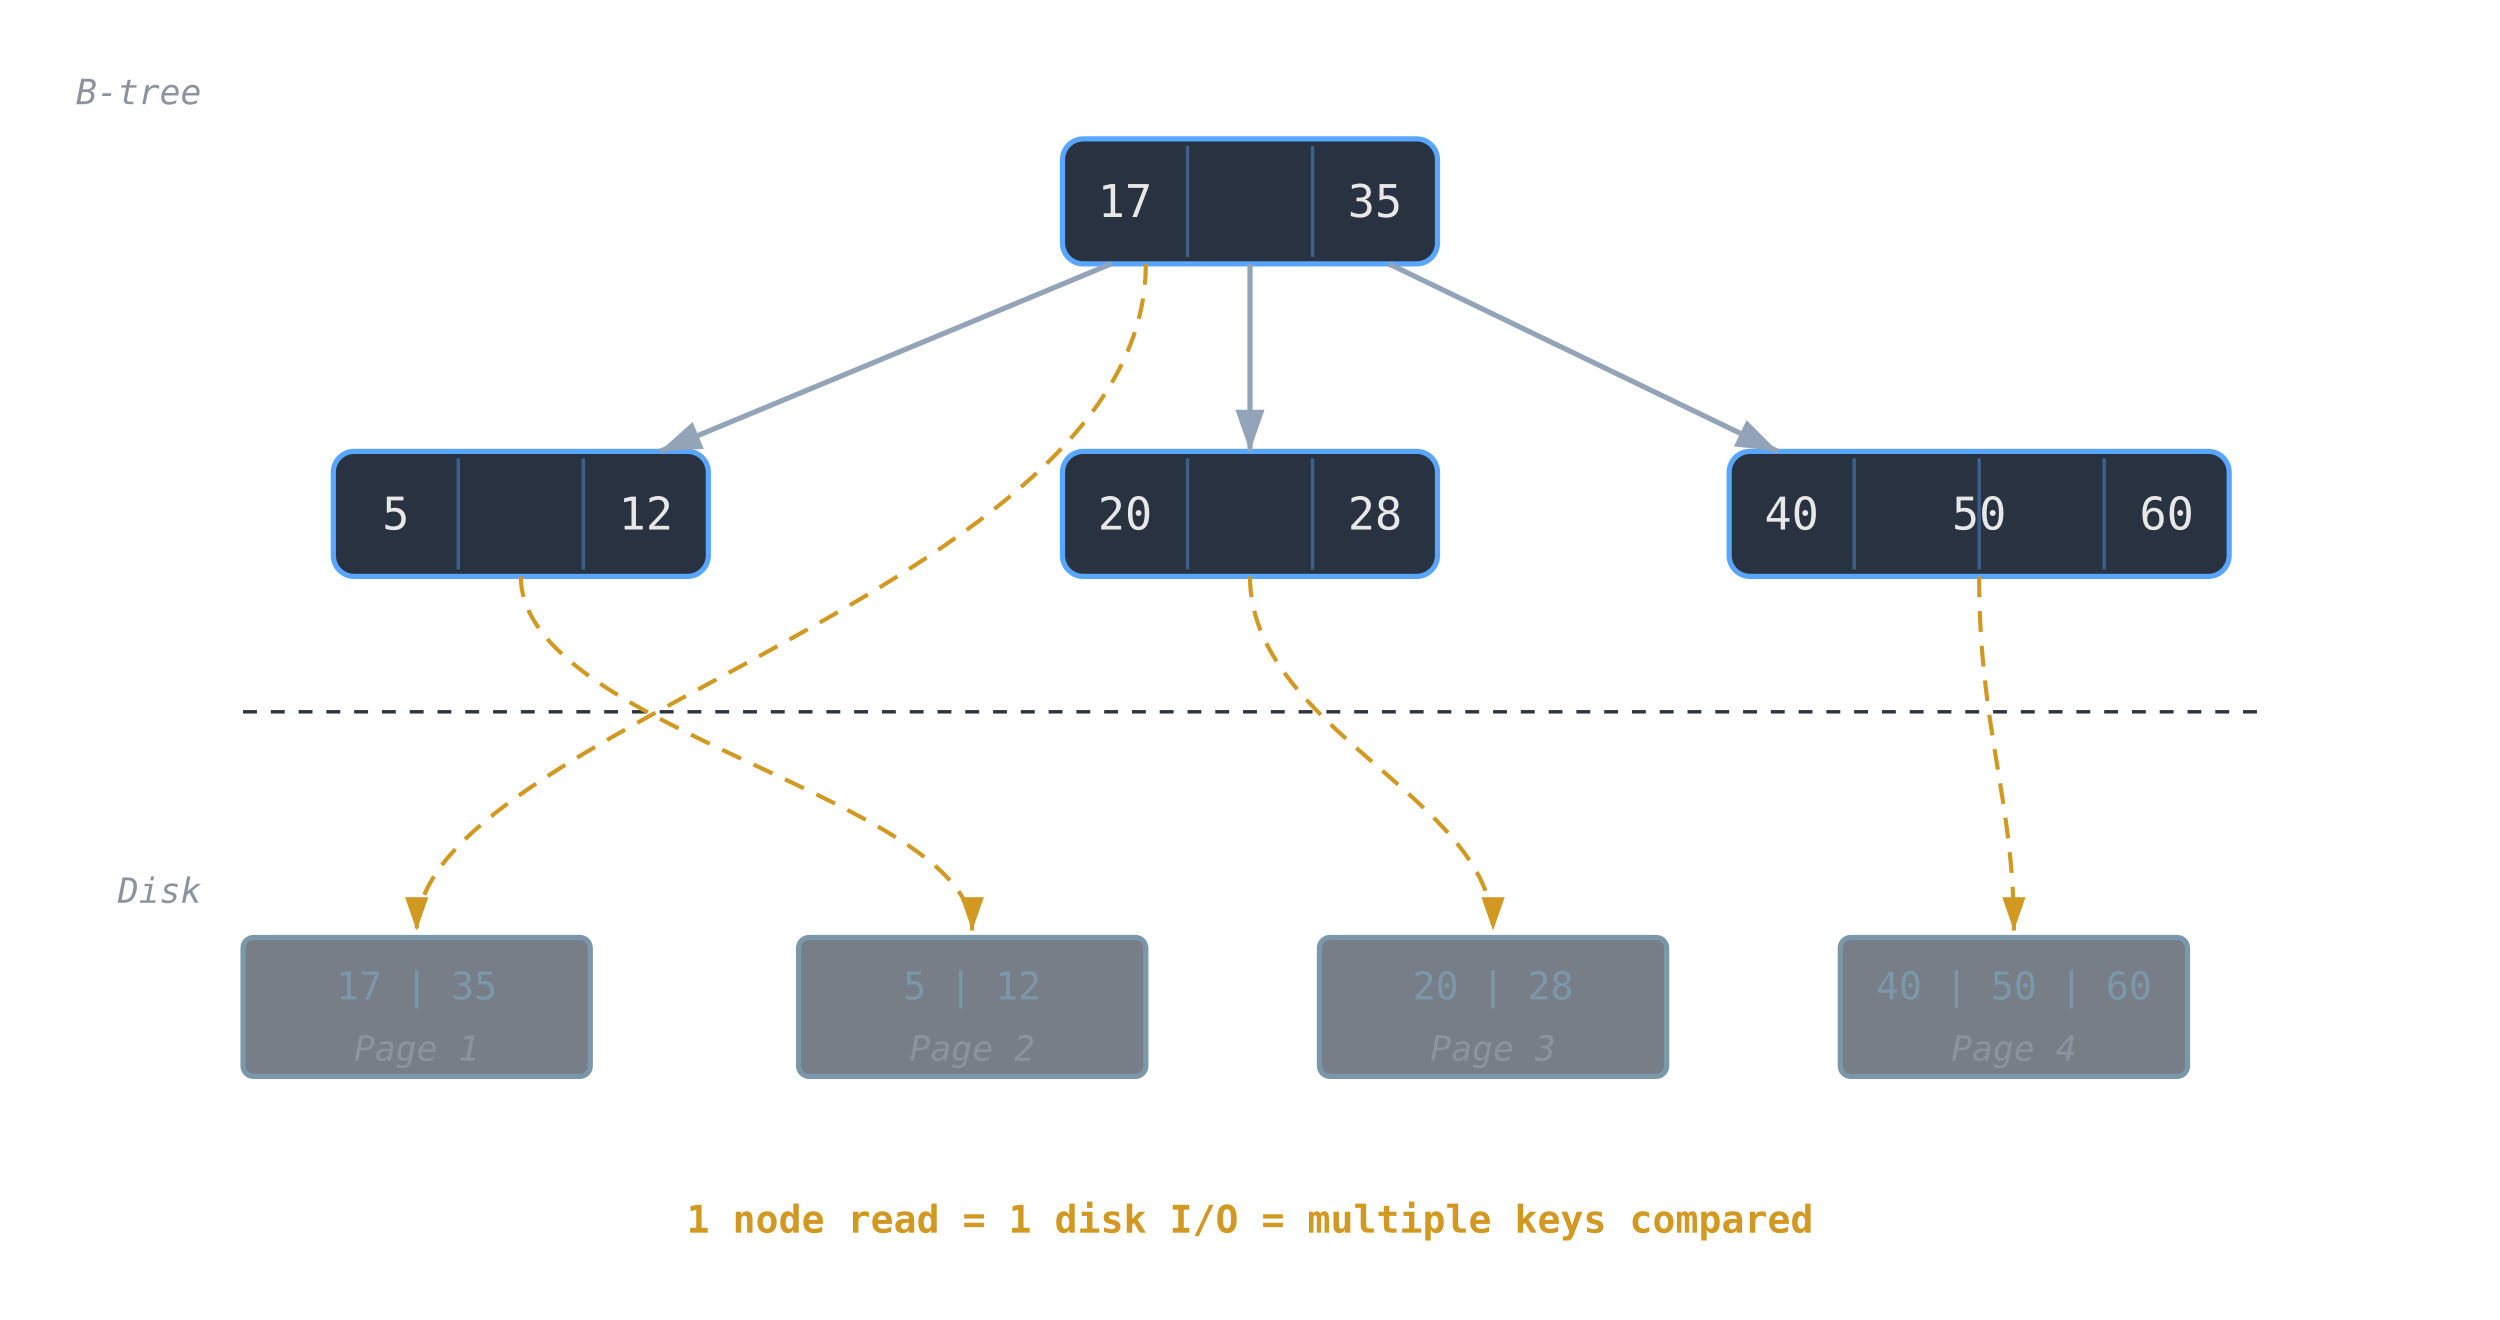
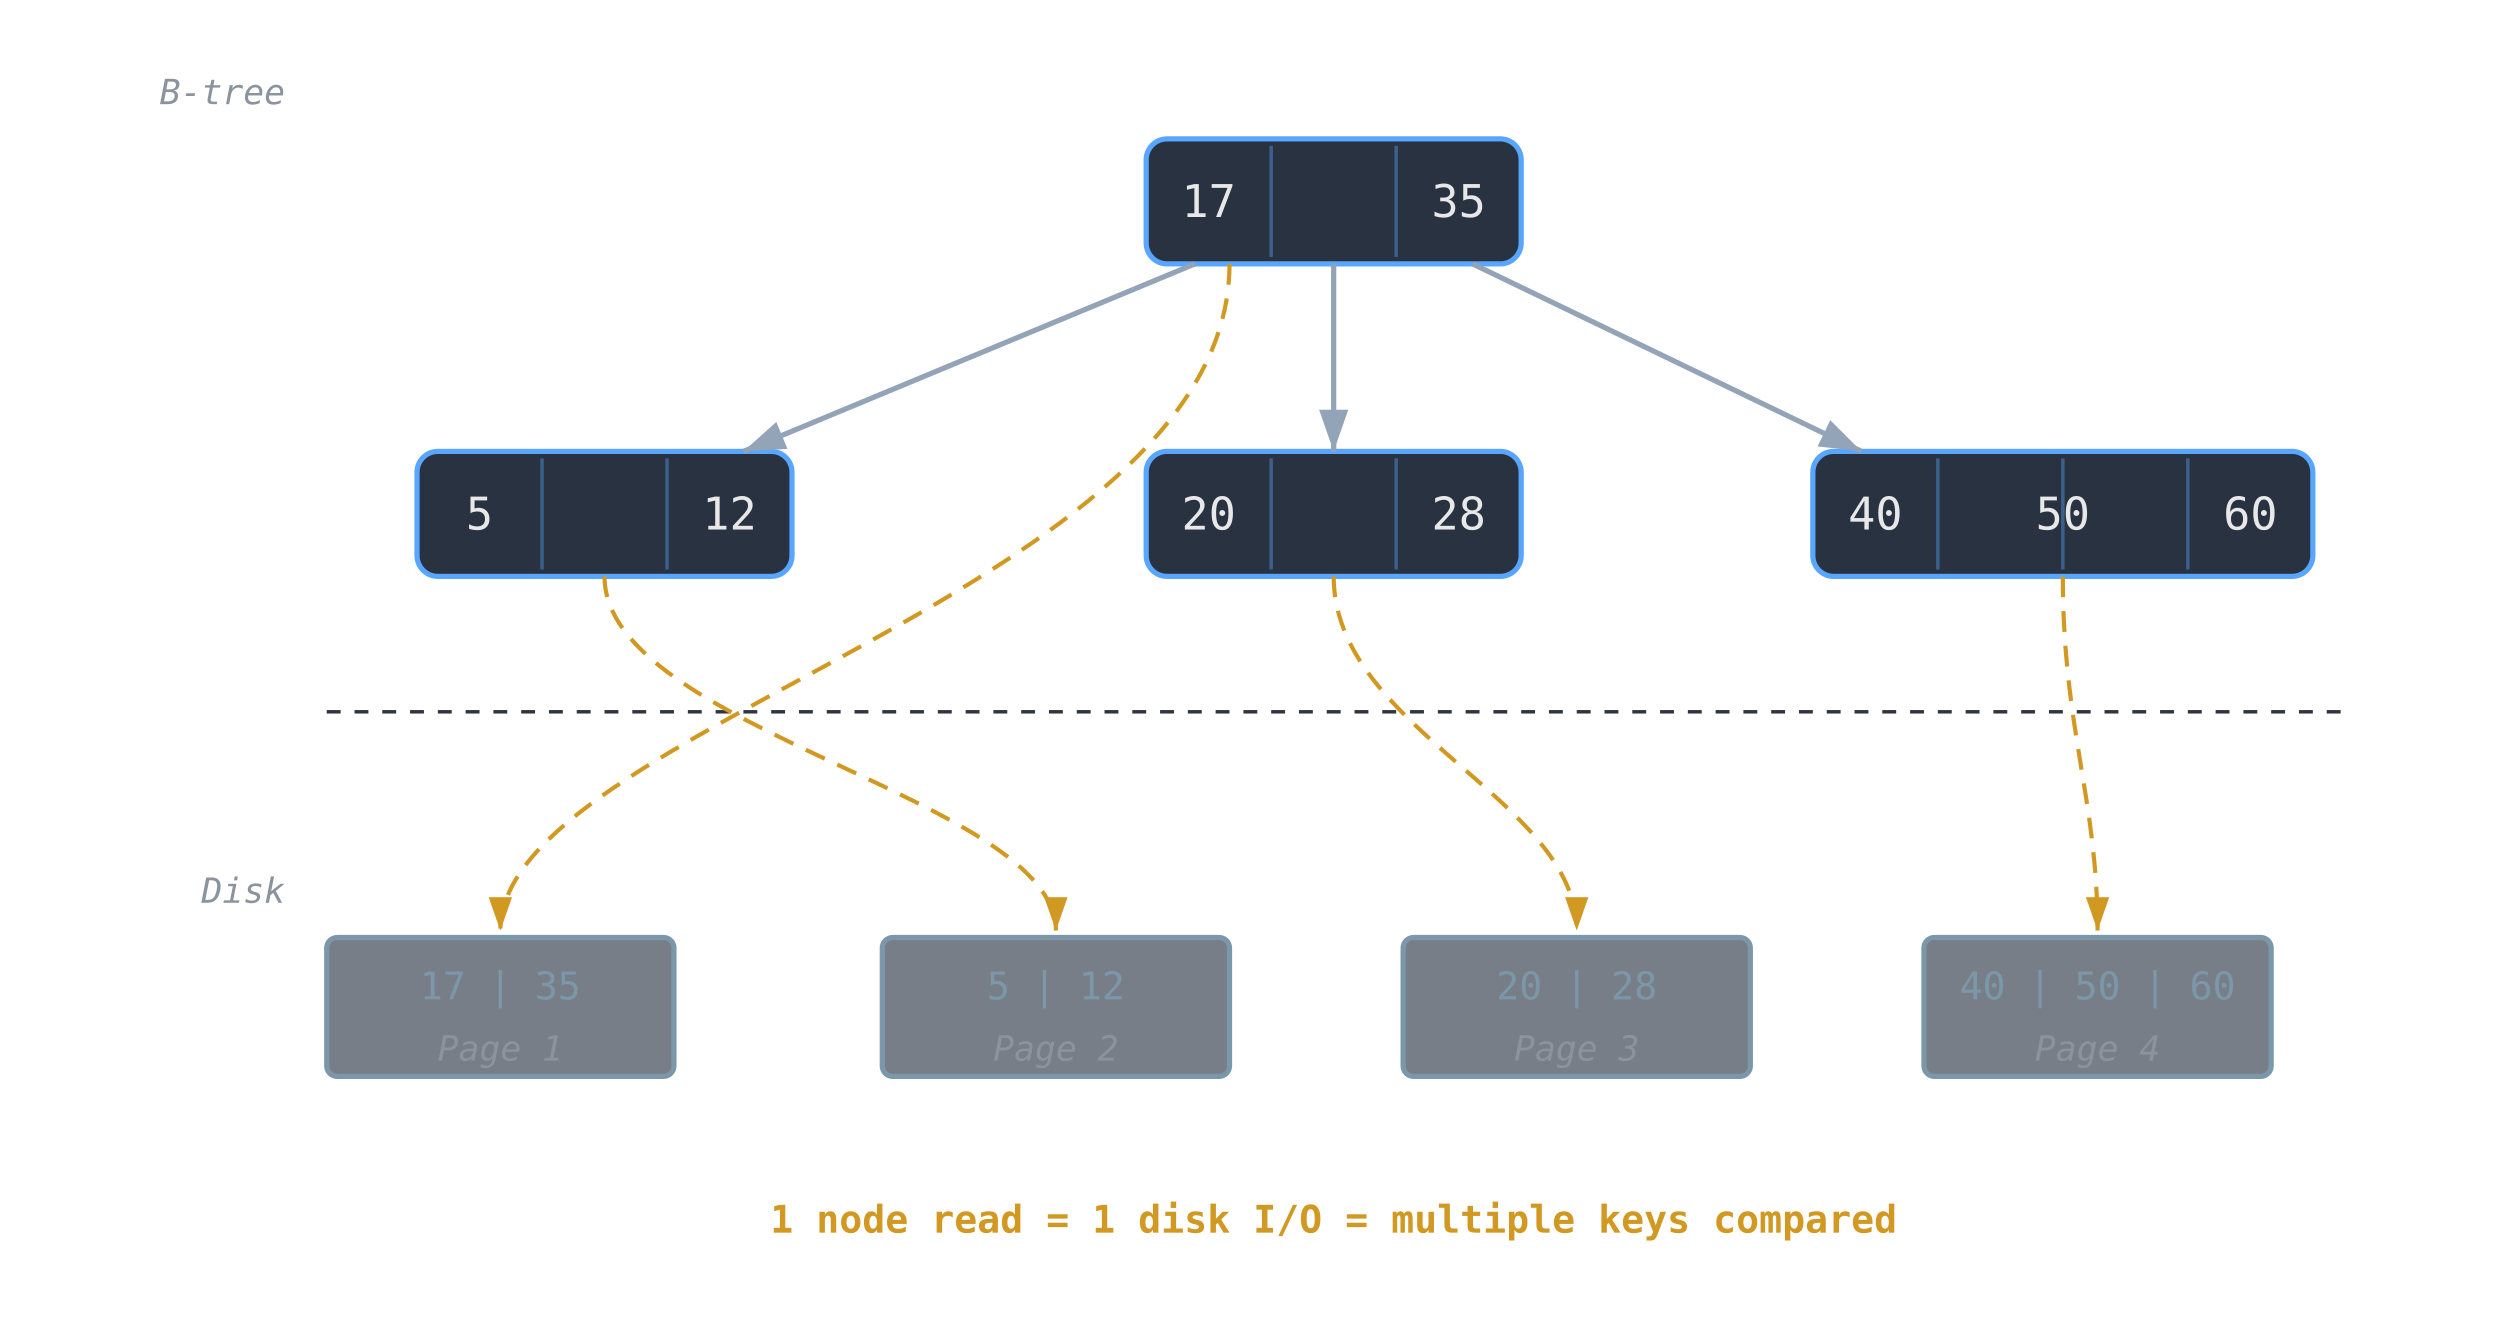
- <svg xmlns="http://www.w3.org/2000/svg" viewBox="0 0 720 380" fill="none">
+ <svg xmlns="http://www.w3.org/2000/svg" viewBox="-24.1 0 720 380" fill="none">
  <style>
    text { font-family: 'IBM Plex Mono', 'SF Mono', 'Fira Code', 'Consolas', monospace; }
    .node-box { fill: rgba(30,40,55,0.95); stroke: #58a6ff; stroke-width: 1.5; rx: 6; }
    .node-text { font-size: 13px; fill: #e8e8e8; text-anchor: middle; dominant-baseline: central; }
    .key-sep { stroke: #58a6ff; stroke-width: 1; opacity: 0.4; }
    .edge { stroke: #93a3b8; stroke-width: 1.5; fill: none; }
    .disk-page { fill: rgba(30,40,55,0.6); stroke: #7b97aa; stroke-width: 1.5; rx: 3; }
    .disk-text { font-size: 11px; fill: #7b97aa; text-anchor: middle; dominant-baseline: central; }
    .disk-label { font-size: 10px; fill: #8b949e; text-anchor: middle; dominant-baseline: central; font-style: italic; }
    .mapping { stroke: #d29922; stroke-width: 1.2; stroke-dasharray: 6 4; fill: none; }
    .anno { font-size: 11px; fill: #d29922; font-weight: 600; text-anchor: middle; }
    .layer-label { font-size: 10px; fill: #8b949e; text-anchor: end; font-style: italic; }
    .sep { stroke: #30363d; stroke-width: 1; stroke-dasharray: 4 4; }
    @media (prefers-color-scheme: light) {
      .node-box { fill: #1a1a2e; stroke: #284b63; }
      .key-sep { stroke: #284b63; }
      .edge { stroke: #b8b8b8; }
      .disk-page { fill: rgba(26,26,46,0.15); stroke: #284b63; }
      .disk-text { fill: #284b63; }
      .disk-label { fill: #6e7781; }
      .mapping { stroke: #9e6000; }
      .anno { fill: #9e6000; }
      .layer-label { fill: #6e7781; }
      .sep { stroke: #e5e5e5; }
    }
  </style>
  <defs>
    <marker id="arrow" viewBox="0 0 10 7" refX="10" refY="3.5" markerWidth="8" markerHeight="6" orient="auto">
      <polygon points="0,0 10,3.5 0,7" fill="#93a3b8" />
    </marker>
    <marker id="arrow-gold" viewBox="0 0 10 7" refX="10" refY="3.5" markerWidth="8" markerHeight="6" orient="auto">
      <polygon points="0,0 10,3.5 0,7" fill="#d29922" />
    </marker>
  </defs>
  <text x="58" y="30" class="layer-label">B-tree</text>
  <text x="58" y="260" class="layer-label">Disk</text>
  <rect class="node-box" x="306" y="40" width="108" height="36" />
  <line class="key-sep" x1="342" y1="42" x2="342" y2="74" />
  <line class="key-sep" x1="378" y1="42" x2="378" y2="74" />
  <text class="node-text" x="324" y="58">17</text>
  <text class="node-text" x="396" y="58">35</text>
  <rect class="node-box" x="96" y="130" width="108" height="36" />
  <line class="key-sep" x1="132" y1="132" x2="132" y2="164" />
  <line class="key-sep" x1="168" y1="132" x2="168" y2="164" />
  <text class="node-text" x="114" y="148">5</text>
  <text class="node-text" x="186" y="148">12</text>
  <rect class="node-box" x="306" y="130" width="108" height="36" />
  <line class="key-sep" x1="342" y1="132" x2="342" y2="164" />
  <line class="key-sep" x1="378" y1="132" x2="378" y2="164" />
  <text class="node-text" x="324" y="148">20</text>
  <text class="node-text" x="396" y="148">28</text>
  <rect class="node-box" x="498" y="130" width="144" height="36" />
  <line class="key-sep" x1="534" y1="132" x2="534" y2="164" />
  <line class="key-sep" x1="570" y1="132" x2="570" y2="164" />
  <line class="key-sep" x1="606" y1="132" x2="606" y2="164" />
  <text class="node-text" x="516" y="148">40</text>
  <text class="node-text" x="570" y="148">50</text>
  <text class="node-text" x="624" y="148">60</text>
  <line class="edge" x1="320" y1="76" x2="190" y2="130" marker-end="url(#arrow)" />
  <line class="edge" x1="360" y1="76" x2="360" y2="130" marker-end="url(#arrow)" />
  <line class="edge" x1="400" y1="76" x2="512" y2="130" marker-end="url(#arrow)" />
  <line class="sep" x1="70" y1="205" x2="650" y2="205" />
  <rect class="disk-page" x="70" y="270" width="100" height="40" />
  <text class="disk-text" x="120" y="284">17 | 35</text>
  <text class="disk-label" x="120" y="302">Page 1</text>
  <rect class="disk-page" x="230" y="270" width="100" height="40" />
  <text class="disk-text" x="280" y="284">5 | 12</text>
  <text class="disk-label" x="280" y="302">Page 2</text>
  <rect class="disk-page" x="380" y="270" width="100" height="40" />
  <text class="disk-text" x="430" y="284">20 | 28</text>
  <text class="disk-label" x="430" y="302">Page 3</text>
  <rect class="disk-page" x="530" y="270" width="100" height="40" />
  <text class="disk-text" x="580" y="284">40 | 50 | 60</text>
  <text class="disk-label" x="580" y="302">Page 4</text>
  <path class="mapping" d="M 330,76 C 330,170 120,210 120,268" marker-end="url(#arrow-gold)" />
  <path class="mapping" d="M 150,166 C 150,210 280,230 280,268" marker-end="url(#arrow-gold)" />
  <path class="mapping" d="M 360,166 C 360,210 430,230 430,268" marker-end="url(#arrow-gold)" />
  <path class="mapping" d="M 570,166 C 570,210 580,230 580,268" marker-end="url(#arrow-gold)" />
  <text class="anno" x="360" y="355">1 node read = 1 disk I/O = multiple keys compared</text>
</svg>
